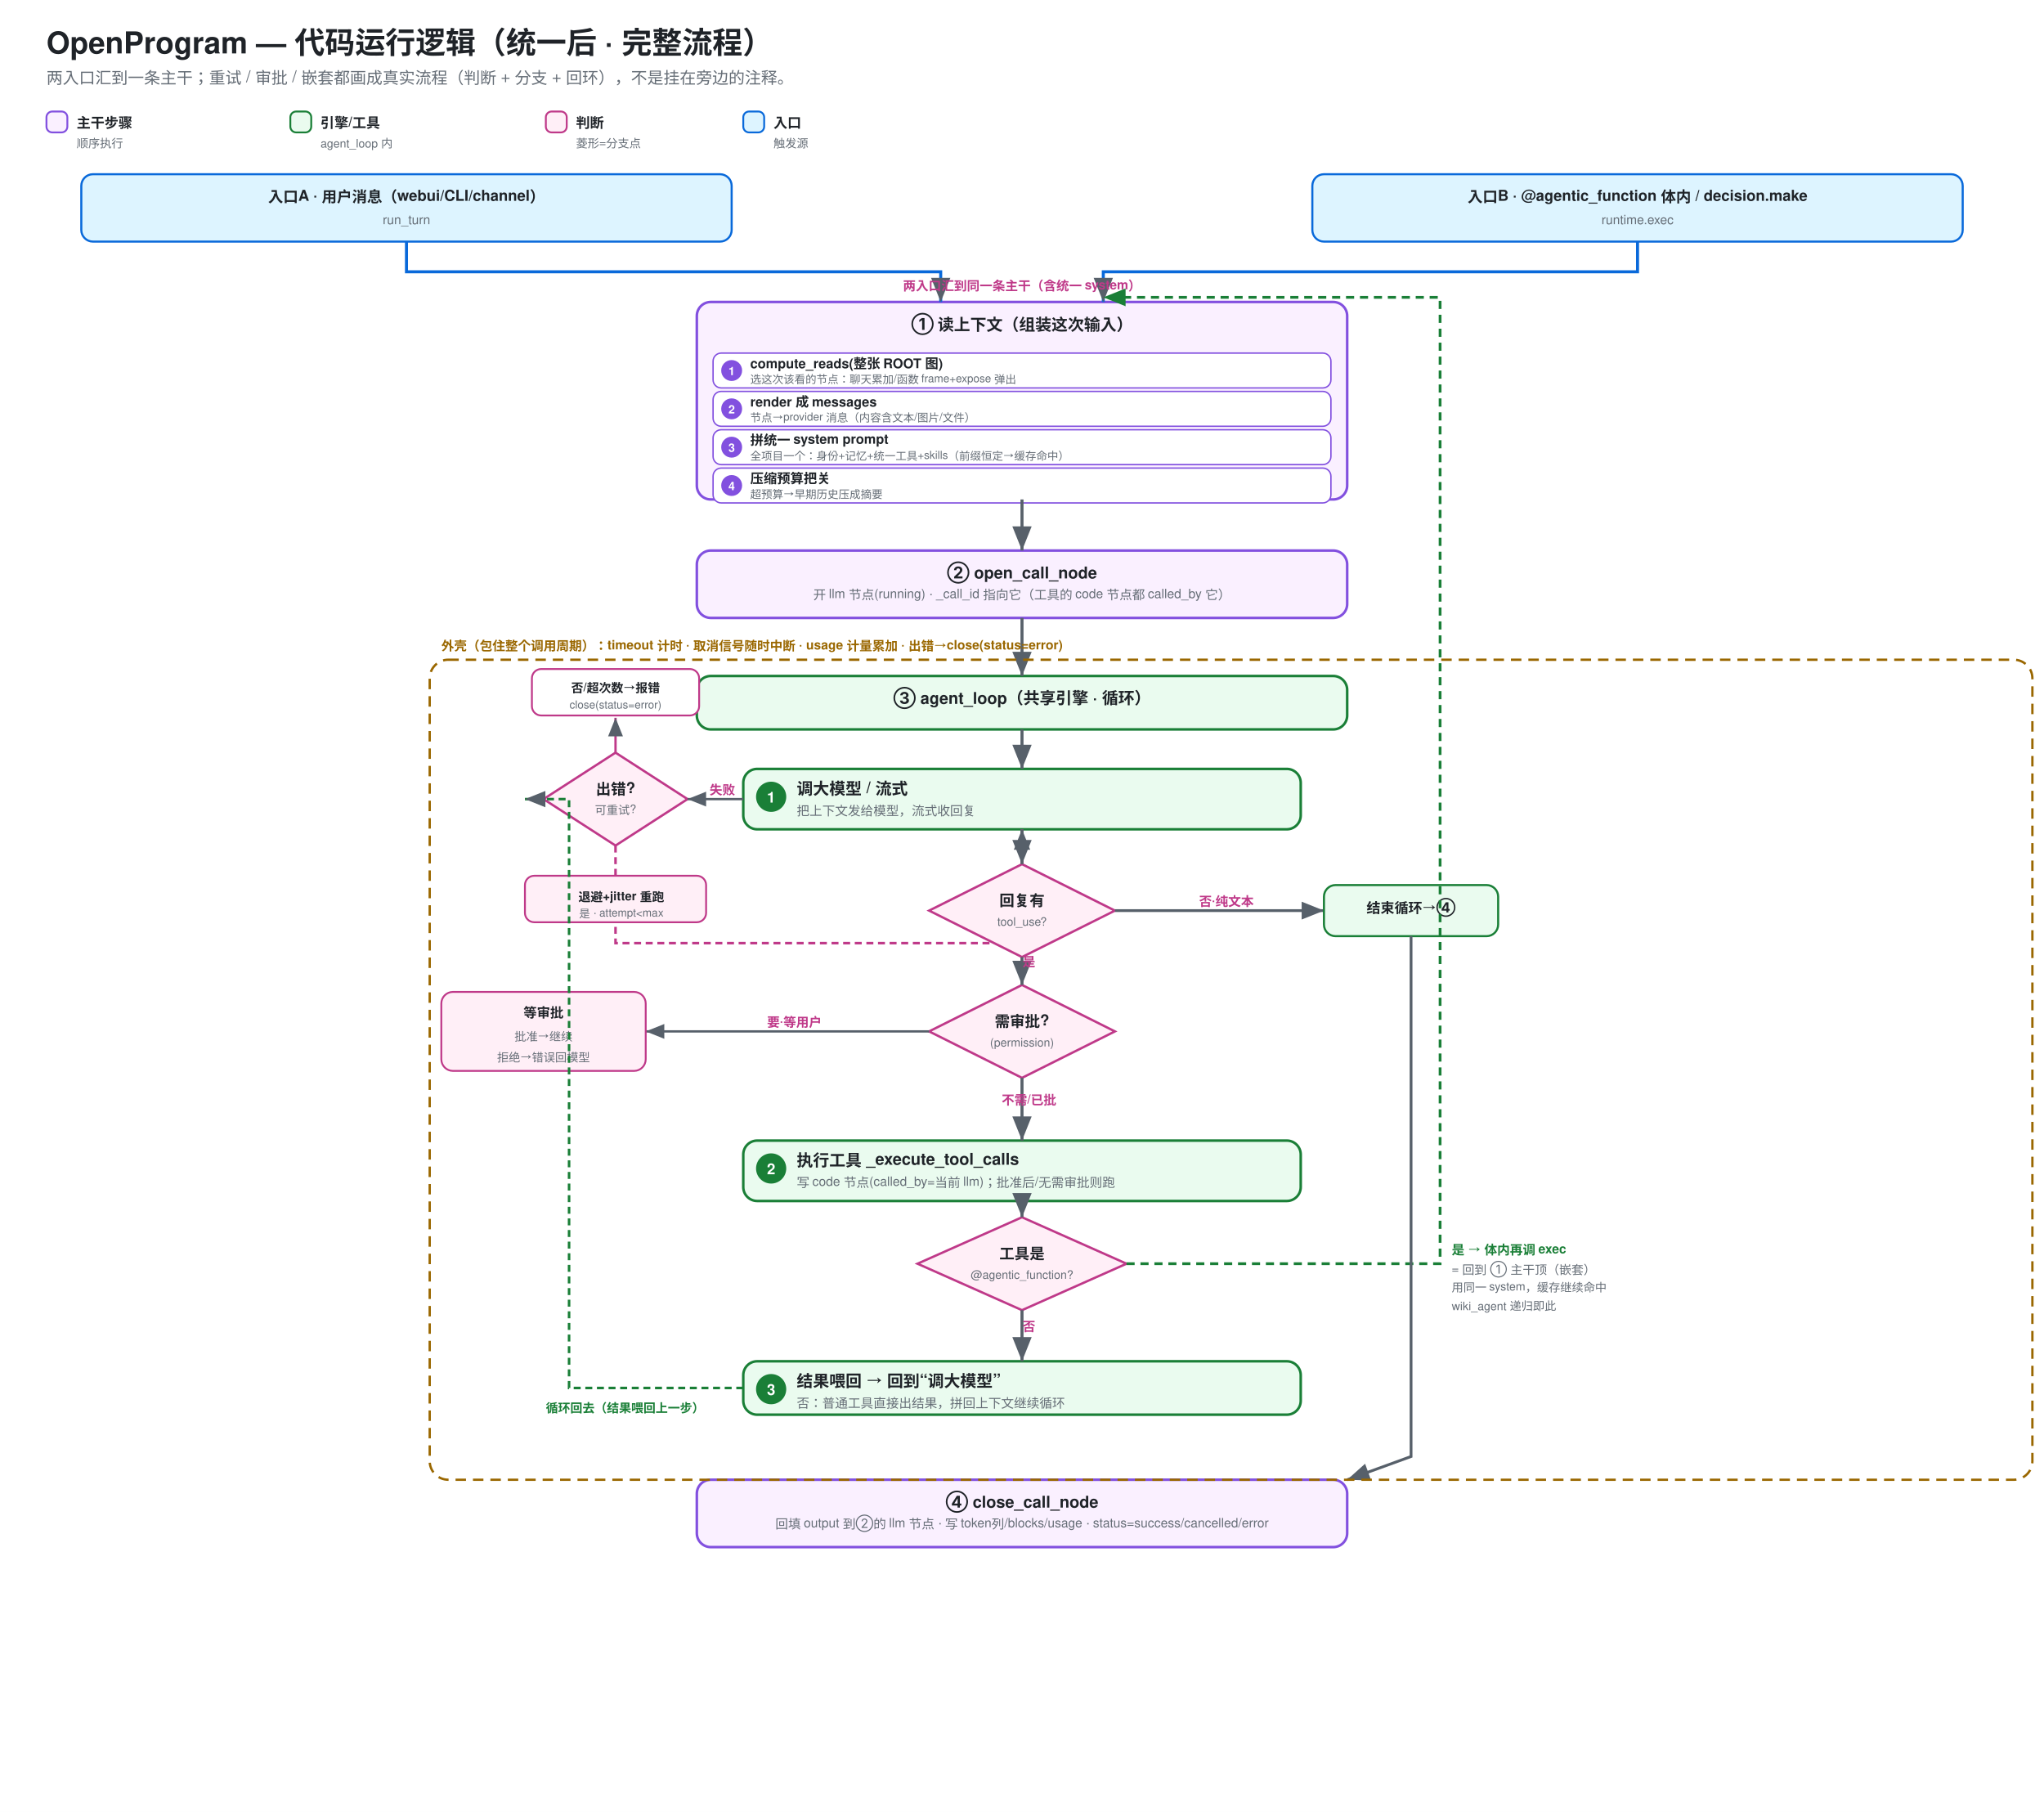
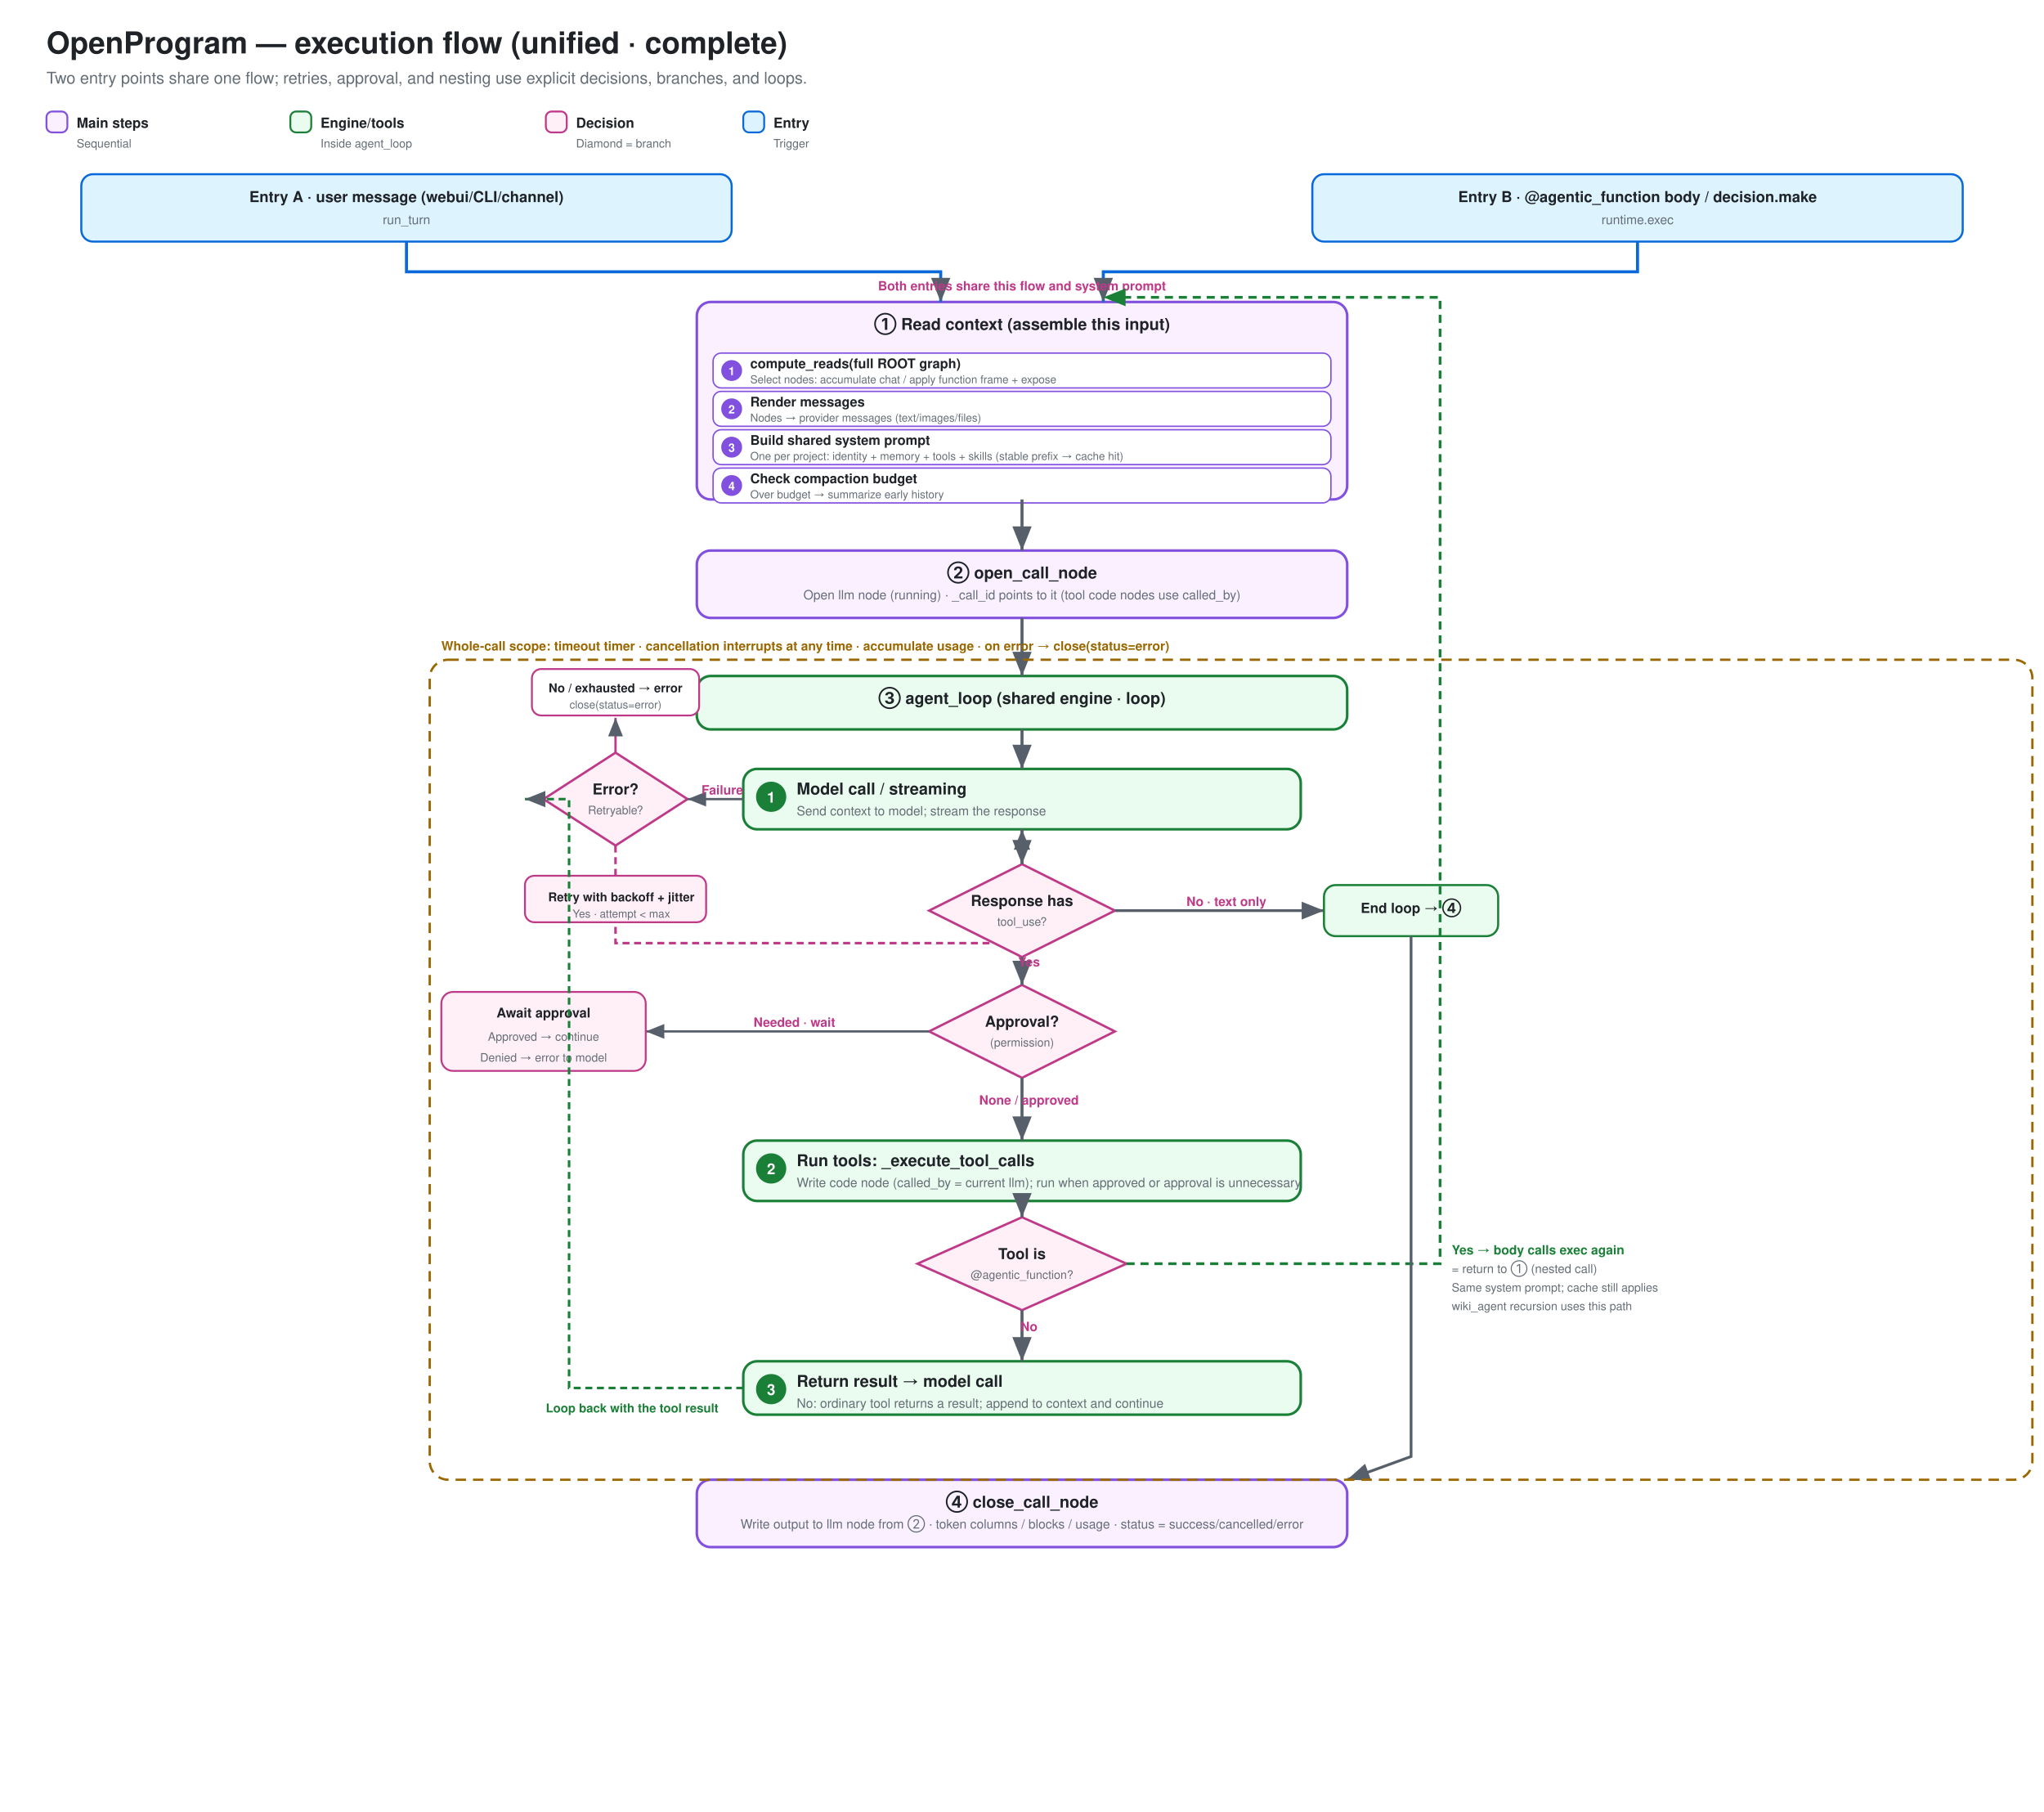
<svg xmlns="http://www.w3.org/2000/svg" width="1760" height="1560" viewBox="0 0 1760 1560">
  <defs>
    <marker id="a" markerWidth="11" markerHeight="11" refX="8" refY="3.2" orient="auto" markerUnits="strokeWidth">
      <path d="M0,0 L8,3.2 L0,6.4 Z" fill="#57606a" />
    </marker>
    <marker id="ag" markerWidth="11" markerHeight="11" refX="8" refY="3.2" orient="auto" markerUnits="strokeWidth">
      <path d="M0,0 L8,3.2 L0,6.4 Z" fill="#1a7f37" />
    </marker>
  </defs>
  <rect x="0" y="0" width="1760" height="1560" rx="0" fill="#ffffff" stroke="#ffffff" stroke-width="0" />
-   <text x="40" y="46" font-family="-apple-system,Segoe UI,Helvetica,Arial,sans-serif" font-size="26" fill="#1f2328" text-anchor="start" font-weight="bold">OpenProgram — 代码运行逻辑（统一后 · 完整流程）</text>
-   <text x="40" y="72" font-family="-apple-system,Segoe UI,Helvetica,Arial,sans-serif" font-size="14" fill="#656d76" text-anchor="start" font-weight="normal">两入口汇到一条主干；重试 / 审批 / 嵌套都画成真实流程（判断 + 分支 + 回环），不是挂在旁边的注释。</text>
+   <text x="40" y="46" font-family="-apple-system,Segoe UI,Helvetica,Arial,sans-serif" font-size="26" fill="#1f2328" text-anchor="start" font-weight="bold">OpenProgram — execution flow (unified · complete)</text>
+   <text x="40" y="72" font-family="-apple-system,Segoe UI,Helvetica,Arial,sans-serif" font-size="14" fill="#656d76" text-anchor="start" font-weight="normal">Two entry points share one flow; retries, approval, and nesting use explicit decisions, branches, and loops.</text>
  <rect x="40" y="96" width="18" height="18" rx="5" fill="#faf0ff" stroke="#8250df" stroke-width="1.6" />
-   <text x="66" y="110" font-family="-apple-system,Segoe UI,Helvetica,Arial,sans-serif" font-size="12" fill="#1f2328" text-anchor="start" font-weight="bold">主干步骤</text>
-   <text x="66" y="127" font-family="-apple-system,Segoe UI,Helvetica,Arial,sans-serif" font-size="10" fill="#656d76" text-anchor="start" font-weight="normal">顺序执行</text>
+   <text x="66" y="110" font-family="-apple-system,Segoe UI,Helvetica,Arial,sans-serif" font-size="12" fill="#1f2328" text-anchor="start" font-weight="bold">Main steps</text>
+   <text x="66" y="127" font-family="-apple-system,Segoe UI,Helvetica,Arial,sans-serif" font-size="10" fill="#656d76" text-anchor="start" font-weight="normal">Sequential</text>
  <rect x="250" y="96" width="18" height="18" rx="5" fill="#eafbef" stroke="#1a7f37" stroke-width="1.6" />
-   <text x="276" y="110" font-family="-apple-system,Segoe UI,Helvetica,Arial,sans-serif" font-size="12" fill="#1f2328" text-anchor="start" font-weight="bold">引擎/工具</text>
-   <text x="276" y="127" font-family="-apple-system,Segoe UI,Helvetica,Arial,sans-serif" font-size="10" fill="#656d76" text-anchor="start" font-weight="normal">agent_loop 内</text>
+   <text x="276" y="110" font-family="-apple-system,Segoe UI,Helvetica,Arial,sans-serif" font-size="12" fill="#1f2328" text-anchor="start" font-weight="bold">Engine/tools</text>
+   <text x="276" y="127" font-family="-apple-system,Segoe UI,Helvetica,Arial,sans-serif" font-size="10" fill="#656d76" text-anchor="start" font-weight="normal">Inside agent_loop</text>
  <rect x="470" y="96" width="18" height="18" rx="5" fill="#ffeff7" stroke="#bf3989" stroke-width="1.6" />
-   <text x="496" y="110" font-family="-apple-system,Segoe UI,Helvetica,Arial,sans-serif" font-size="12" fill="#1f2328" text-anchor="start" font-weight="bold">判断</text>
-   <text x="496" y="127" font-family="-apple-system,Segoe UI,Helvetica,Arial,sans-serif" font-size="10" fill="#656d76" text-anchor="start" font-weight="normal">菱形=分支点</text>
+   <text x="496" y="110" font-family="-apple-system,Segoe UI,Helvetica,Arial,sans-serif" font-size="12" fill="#1f2328" text-anchor="start" font-weight="bold">Decision</text>
+   <text x="496" y="127" font-family="-apple-system,Segoe UI,Helvetica,Arial,sans-serif" font-size="10" fill="#656d76" text-anchor="start" font-weight="normal">Diamond = branch</text>
  <rect x="640" y="96" width="18" height="18" rx="5" fill="#ddf4ff" stroke="#0969da" stroke-width="1.6" />
-   <text x="666" y="110" font-family="-apple-system,Segoe UI,Helvetica,Arial,sans-serif" font-size="12" fill="#1f2328" text-anchor="start" font-weight="bold">入口</text>
-   <text x="666" y="127" font-family="-apple-system,Segoe UI,Helvetica,Arial,sans-serif" font-size="10" fill="#656d76" text-anchor="start" font-weight="normal">触发源</text>
+   <text x="666" y="110" font-family="-apple-system,Segoe UI,Helvetica,Arial,sans-serif" font-size="12" fill="#1f2328" text-anchor="start" font-weight="bold">Entry</text>
+   <text x="666" y="127" font-family="-apple-system,Segoe UI,Helvetica,Arial,sans-serif" font-size="10" fill="#656d76" text-anchor="start" font-weight="normal">Trigger</text>
  <rect x="70" y="150" width="560" height="58" rx="10" fill="#ddf4ff" stroke="#0969da" stroke-width="1.8" />
-   <text x="350.0" y="174" font-family="-apple-system,Segoe UI,Helvetica,Arial,sans-serif" font-size="13" fill="#1f2328" text-anchor="middle" font-weight="bold">入口A · 用户消息（webui/CLI/channel）</text>
+   <text x="350.0" y="174" font-family="-apple-system,Segoe UI,Helvetica,Arial,sans-serif" font-size="13" fill="#1f2328" text-anchor="middle" font-weight="bold">Entry A · user message (webui/CLI/channel)</text>
  <text x="350.0" y="193" font-family="-apple-system,Segoe UI,Helvetica,Arial,sans-serif" font-size="11" fill="#656d76" text-anchor="middle" font-weight="normal">run_turn</text>
  <rect x="1130" y="150" width="560" height="58" rx="10" fill="#ddf4ff" stroke="#0969da" stroke-width="1.8" />
-   <text x="1410.0" y="174" font-family="-apple-system,Segoe UI,Helvetica,Arial,sans-serif" font-size="13" fill="#1f2328" text-anchor="middle" font-weight="bold">入口B · @agentic_function 体内 / decision.make</text>
+   <text x="1410.0" y="174" font-family="-apple-system,Segoe UI,Helvetica,Arial,sans-serif" font-size="13" fill="#1f2328" text-anchor="middle" font-weight="bold">Entry B · @agentic_function body / decision.make</text>
  <text x="1410.0" y="193" font-family="-apple-system,Segoe UI,Helvetica,Arial,sans-serif" font-size="11" fill="#656d76" text-anchor="middle" font-weight="normal">runtime.exec</text>
  <rect x="600.0" y="260" width="560" height="170" rx="12" fill="#faf0ff" stroke="#8250df" stroke-width="2.2" />
-   <text x="880.0" y="284" font-family="-apple-system,Segoe UI,Helvetica,Arial,sans-serif" font-size="14" fill="#1f2328" text-anchor="middle" font-weight="bold">① 读上下文（组装这次输入）</text>
+   <text x="880.0" y="284" font-family="-apple-system,Segoe UI,Helvetica,Arial,sans-serif" font-size="14" fill="#1f2328" text-anchor="middle" font-weight="bold">① Read context (assemble this input)</text>
  <rect x="614.0" y="304" width="532" height="30" rx="7" fill="#fff" stroke="#8250df" stroke-width="1.2" />
  <circle cx="630.0" cy="319" r="9" fill="#8250df" />
  <text x="630.0" y="323" font-family="-apple-system,Segoe UI,Helvetica,Arial,sans-serif" font-size="10" fill="#fff" text-anchor="middle" font-weight="bold">1</text>
-   <text x="646.0" y="317" font-family="-apple-system,Segoe UI,Helvetica,Arial,sans-serif" font-size="11.5" fill="#1f2328" text-anchor="start" font-weight="bold">compute_reads(整张 ROOT 图)</text>
-   <text x="646.0" y="330" font-family="-apple-system,Segoe UI,Helvetica,Arial,sans-serif" font-size="9.5" fill="#656d76" text-anchor="start" font-weight="normal">选这次该看的节点：聊天累加/函数 frame+expose 弹出</text>
+   <text x="646.0" y="317" font-family="-apple-system,Segoe UI,Helvetica,Arial,sans-serif" font-size="11.5" fill="#1f2328" text-anchor="start" font-weight="bold">compute_reads(full ROOT graph)</text>
+   <text x="646.0" y="330" font-family="-apple-system,Segoe UI,Helvetica,Arial,sans-serif" font-size="9.5" fill="#656d76" text-anchor="start" font-weight="normal">Select nodes: accumulate chat / apply function frame + expose</text>
  <rect x="614.0" y="337" width="532" height="30" rx="7" fill="#fff" stroke="#8250df" stroke-width="1.2" />
  <circle cx="630.0" cy="352" r="9" fill="#8250df" />
  <text x="630.0" y="356" font-family="-apple-system,Segoe UI,Helvetica,Arial,sans-serif" font-size="10" fill="#fff" text-anchor="middle" font-weight="bold">2</text>
-   <text x="646.0" y="350" font-family="-apple-system,Segoe UI,Helvetica,Arial,sans-serif" font-size="11.5" fill="#1f2328" text-anchor="start" font-weight="bold">render 成 messages</text>
-   <text x="646.0" y="363" font-family="-apple-system,Segoe UI,Helvetica,Arial,sans-serif" font-size="9.5" fill="#656d76" text-anchor="start" font-weight="normal">节点→provider 消息（内容含文本/图片/文件）</text>
+   <text x="646.0" y="350" font-family="-apple-system,Segoe UI,Helvetica,Arial,sans-serif" font-size="11.5" fill="#1f2328" text-anchor="start" font-weight="bold">Render messages</text>
+   <text x="646.0" y="363" font-family="-apple-system,Segoe UI,Helvetica,Arial,sans-serif" font-size="9.5" fill="#656d76" text-anchor="start" font-weight="normal">Nodes → provider messages (text/images/files)</text>
  <rect x="614.0" y="370" width="532" height="30" rx="7" fill="#fff" stroke="#8250df" stroke-width="1.2" />
  <circle cx="630.0" cy="385" r="9" fill="#8250df" />
  <text x="630.0" y="389" font-family="-apple-system,Segoe UI,Helvetica,Arial,sans-serif" font-size="10" fill="#fff" text-anchor="middle" font-weight="bold">3</text>
-   <text x="646.0" y="383" font-family="-apple-system,Segoe UI,Helvetica,Arial,sans-serif" font-size="11.5" fill="#1f2328" text-anchor="start" font-weight="bold">拼统一 system prompt</text>
-   <text x="646.0" y="396" font-family="-apple-system,Segoe UI,Helvetica,Arial,sans-serif" font-size="9.5" fill="#656d76" text-anchor="start" font-weight="normal">全项目一个：身份+记忆+统一工具+skills（前缀恒定→缓存命中）</text>
+   <text x="646.0" y="383" font-family="-apple-system,Segoe UI,Helvetica,Arial,sans-serif" font-size="11.5" fill="#1f2328" text-anchor="start" font-weight="bold">Build shared system prompt</text>
+   <text x="646.0" y="396" font-family="-apple-system,Segoe UI,Helvetica,Arial,sans-serif" font-size="9.5" fill="#656d76" text-anchor="start" font-weight="normal">One per project: identity + memory + tools + skills (stable prefix → cache hit)</text>
  <rect x="614.0" y="403" width="532" height="30" rx="7" fill="#fff" stroke="#8250df" stroke-width="1.2" />
  <circle cx="630.0" cy="418" r="9" fill="#8250df" />
  <text x="630.0" y="422" font-family="-apple-system,Segoe UI,Helvetica,Arial,sans-serif" font-size="10" fill="#fff" text-anchor="middle" font-weight="bold">4</text>
-   <text x="646.0" y="416" font-family="-apple-system,Segoe UI,Helvetica,Arial,sans-serif" font-size="11.5" fill="#1f2328" text-anchor="start" font-weight="bold">压缩预算把关</text>
-   <text x="646.0" y="429" font-family="-apple-system,Segoe UI,Helvetica,Arial,sans-serif" font-size="9.5" fill="#656d76" text-anchor="start" font-weight="normal">超预算→早期历史压成摘要</text>
+   <text x="646.0" y="416" font-family="-apple-system,Segoe UI,Helvetica,Arial,sans-serif" font-size="11.5" fill="#1f2328" text-anchor="start" font-weight="bold">Check compaction budget</text>
+   <text x="646.0" y="429" font-family="-apple-system,Segoe UI,Helvetica,Arial,sans-serif" font-size="9.5" fill="#656d76" text-anchor="start" font-weight="normal">Over budget → summarize early history</text>
  <path d="M 350.0 208 L 350.0 234.0 L 810.0 234.0 L 810.0 260" stroke="#0969da" stroke-width="2.6" fill="none" marker-end="url(#a)" />
  <path d="M 1410.0 208 L 1410.0 234.0 L 950.0 234.0 L 950.0 260" stroke="#0969da" stroke-width="2.6" fill="none" marker-end="url(#a)" />
-   <text x="880.0" y="250" font-family="-apple-system,Segoe UI,Helvetica,Arial,sans-serif" font-size="11" fill="#bf3989" text-anchor="middle" font-weight="bold">两入口汇到同一条主干（含统一 system）</text>
+   <text x="880.0" y="250" font-family="-apple-system,Segoe UI,Helvetica,Arial,sans-serif" font-size="11" fill="#bf3989" text-anchor="middle" font-weight="bold">Both entries share this flow and system prompt</text>
  <rect x="600.0" y="474" width="560" height="58" rx="12" fill="#faf0ff" stroke="#8250df" stroke-width="2.2" />
  <text x="880.0" y="498" font-family="-apple-system,Segoe UI,Helvetica,Arial,sans-serif" font-size="14" fill="#1f2328" text-anchor="middle" font-weight="bold">② open_call_node</text>
-   <text x="880.0" y="516" font-family="-apple-system,Segoe UI,Helvetica,Arial,sans-serif" font-size="11" fill="#656d76" text-anchor="middle" font-weight="normal">开 llm 节点(running) · _call_id 指向它（工具的 code 节点都 called_by 它）</text>
+   <text x="880.0" y="516" font-family="-apple-system,Segoe UI,Helvetica,Arial,sans-serif" font-size="11" fill="#656d76" text-anchor="middle" font-weight="normal">Open llm node (running) · _call_id points to it (tool code nodes use called_by)</text>
  <path d="M 880.0 430 L 880.0 474" stroke="#57606a" stroke-width="2.6" fill="none" marker-end="url(#a)" />
  <rect x="600.0" y="582" width="560" height="46" rx="12" fill="#eafbef" stroke="#1a7f37" stroke-width="2.2" />
-   <text x="880.0" y="606" font-family="-apple-system,Segoe UI,Helvetica,Arial,sans-serif" font-size="14" fill="#1f2328" text-anchor="middle" font-weight="bold">③ agent_loop（共享引擎 · 循环）</text>
+   <text x="880.0" y="606" font-family="-apple-system,Segoe UI,Helvetica,Arial,sans-serif" font-size="14" fill="#1f2328" text-anchor="middle" font-weight="bold">③ agent_loop (shared engine · loop)</text>
  <path d="M 880.0 532 L 880.0 582" stroke="#57606a" stroke-width="2.6" fill="none" marker-end="url(#a)" />
  <rect x="640.0" y="662" width="480" height="52" rx="12" fill="#eafbef" stroke="#1a7f37" stroke-width="2.2" />
  <circle cx="664.0" cy="686" r="13" fill="#1a7f37" />
  <text x="664.0" y="691" font-family="-apple-system,Segoe UI,Helvetica,Arial,sans-serif" font-size="13" fill="#fff" text-anchor="middle" font-weight="bold">1</text>
-   <text x="686.0" y="684" font-family="-apple-system,Segoe UI,Helvetica,Arial,sans-serif" font-size="14" fill="#1f2328" text-anchor="start" font-weight="bold">调大模型 / 流式</text>
-   <text x="686.0" y="702" font-family="-apple-system,Segoe UI,Helvetica,Arial,sans-serif" font-size="11" fill="#656d76" text-anchor="start" font-weight="normal">把上下文发给模型，流式收回复</text>
+   <text x="686.0" y="684" font-family="-apple-system,Segoe UI,Helvetica,Arial,sans-serif" font-size="14" fill="#1f2328" text-anchor="start" font-weight="bold">Model call / streaming</text>
+   <text x="686.0" y="702" font-family="-apple-system,Segoe UI,Helvetica,Arial,sans-serif" font-size="11" fill="#656d76" text-anchor="start" font-weight="normal">Send context to model; stream the response</text>
  <path d="M 880.0 628 L 880.0 662" stroke="#57606a" stroke-width="2.6" fill="none" marker-end="url(#a)" />
  <polygon points="530.0,648 592.0,688 530.0,728 468.0,688" fill="#ffeff7" stroke="#bf3989" stroke-width="2" />
-   <text x="530.0" y="684" font-family="-apple-system,Segoe UI,Helvetica,Arial,sans-serif" font-size="13" fill="#1f2328" text-anchor="middle" font-weight="bold">出错?</text>
-   <text x="530.0" y="701" font-family="-apple-system,Segoe UI,Helvetica,Arial,sans-serif" font-size="10" fill="#656d76" text-anchor="middle" font-weight="normal">可重试?</text>
+   <text x="530.0" y="684" font-family="-apple-system,Segoe UI,Helvetica,Arial,sans-serif" font-size="13" fill="#1f2328" text-anchor="middle" font-weight="bold">Error?</text>
+   <text x="530.0" y="701" font-family="-apple-system,Segoe UI,Helvetica,Arial,sans-serif" font-size="10" fill="#656d76" text-anchor="middle" font-weight="normal">Retryable?</text>
  <path d="M 640.0 688 L 592.0 688" stroke="#57606a" stroke-width="2" fill="none" marker-end="url(#a)" />
-   <text x="622.0" y="684.0" font-family="-apple-system,Segoe UI,Helvetica,Arial,sans-serif" font-size="11" fill="#bf3989" text-anchor="middle" font-weight="bold">失败</text>
+   <text x="622.0" y="684.0" font-family="-apple-system,Segoe UI,Helvetica,Arial,sans-serif" font-size="11" fill="#bf3989" text-anchor="middle" font-weight="bold">Failure</text>
  <path d="M 530.0 728 L 530.0 812 L 880.0 812 L 880.0 714" stroke="#bf3989" stroke-width="2.2" fill="none" stroke-dasharray="6 4" marker-end="url(#a)" />
  <rect x="452.0" y="754" width="156" height="40" rx="8" fill="#ffeff7" stroke="#bf3989" stroke-width="1.6" />
-   <text x="535.0" y="776" font-family="-apple-system,Segoe UI,Helvetica,Arial,sans-serif" font-size="10.5" fill="#1f2328" text-anchor="middle" font-weight="bold">退避+jitter 重跑</text>
-   <text x="535.0" y="790" font-family="-apple-system,Segoe UI,Helvetica,Arial,sans-serif" font-size="9.5" fill="#656d76" text-anchor="middle" font-weight="normal">是 · attempt&lt;max</text>
+   <text x="535.0" y="776" font-family="-apple-system,Segoe UI,Helvetica,Arial,sans-serif" font-size="10.5" fill="#1f2328" text-anchor="middle" font-weight="bold">Retry with backoff + jitter</text>
+   <text x="535.0" y="790" font-family="-apple-system,Segoe UI,Helvetica,Arial,sans-serif" font-size="9.5" fill="#656d76" text-anchor="middle" font-weight="normal">Yes · attempt &lt; max</text>
  <path d="M 530.0 648 L 530.0 618" stroke="#bf3989" stroke-width="2" fill="none" marker-end="url(#a)" />
  <rect x="458.0" y="576" width="144" height="40" rx="8" fill="#fff" stroke="#bf3989" stroke-width="1.6" />
-   <text x="530.0" y="596" font-family="-apple-system,Segoe UI,Helvetica,Arial,sans-serif" font-size="10.5" fill="#1f2328" text-anchor="middle" font-weight="bold">否/超次数→报错</text>
+   <text x="530.0" y="596" font-family="-apple-system,Segoe UI,Helvetica,Arial,sans-serif" font-size="10.5" fill="#1f2328" text-anchor="middle" font-weight="bold">No / exhausted → error</text>
  <text x="530.0" y="610" font-family="-apple-system,Segoe UI,Helvetica,Arial,sans-serif" font-size="9.5" fill="#656d76" text-anchor="middle" font-weight="normal">close(status=error)</text>
  <polygon points="880.0,744 960.0,784 880.0,824 800.0,784" fill="#ffeff7" stroke="#bf3989" stroke-width="2" />
-   <text x="880.0" y="780" font-family="-apple-system,Segoe UI,Helvetica,Arial,sans-serif" font-size="13" fill="#1f2328" text-anchor="middle" font-weight="bold">回复有</text>
+   <text x="880.0" y="780" font-family="-apple-system,Segoe UI,Helvetica,Arial,sans-serif" font-size="13" fill="#1f2328" text-anchor="middle" font-weight="bold">Response has</text>
  <text x="880.0" y="797" font-family="-apple-system,Segoe UI,Helvetica,Arial,sans-serif" font-size="10" fill="#656d76" text-anchor="middle" font-weight="normal">tool_use?</text>
  <path d="M 880.0 714 L 880.0 744" stroke="#57606a" stroke-width="2.6" fill="none" marker-end="url(#a)" />
  <path d="M 960.0 784 L 1140.0 784" stroke="#57606a" stroke-width="2.4" fill="none" marker-end="url(#a)" />
-   <text x="1056.0" y="780.0" font-family="-apple-system,Segoe UI,Helvetica,Arial,sans-serif" font-size="11" fill="#bf3989" text-anchor="middle" font-weight="bold">否·纯文本</text>
+   <text x="1056.0" y="780.0" font-family="-apple-system,Segoe UI,Helvetica,Arial,sans-serif" font-size="11" fill="#bf3989" text-anchor="middle" font-weight="bold">No · text only</text>
  <rect x="1140.0" y="762" width="150" height="44" rx="10" fill="#eafbef" stroke="#1a7f37" stroke-width="1.8" />
-   <text x="1215.0" y="786" font-family="-apple-system,Segoe UI,Helvetica,Arial,sans-serif" font-size="12" fill="#1f2328" text-anchor="middle" font-weight="bold">结束循环→④</text>
+   <text x="1215.0" y="786" font-family="-apple-system,Segoe UI,Helvetica,Arial,sans-serif" font-size="12" fill="#1f2328" text-anchor="middle" font-weight="bold">End loop → ④</text>
  <polygon points="880.0,848 960.0,888 880.0,928 800.0,888" fill="#ffeff7" stroke="#bf3989" stroke-width="2" />
-   <text x="880.0" y="884" font-family="-apple-system,Segoe UI,Helvetica,Arial,sans-serif" font-size="13" fill="#1f2328" text-anchor="middle" font-weight="bold">需审批?</text>
+   <text x="880.0" y="884" font-family="-apple-system,Segoe UI,Helvetica,Arial,sans-serif" font-size="13" fill="#1f2328" text-anchor="middle" font-weight="bold">Approval?</text>
  <text x="880.0" y="901" font-family="-apple-system,Segoe UI,Helvetica,Arial,sans-serif" font-size="10" fill="#656d76" text-anchor="middle" font-weight="normal">(permission)</text>
  <path d="M 880.0 824 L 880.0 848" stroke="#57606a" stroke-width="2.6" fill="none" marker-end="url(#a)" />
-   <text x="886.0" y="832.0" font-family="-apple-system,Segoe UI,Helvetica,Arial,sans-serif" font-size="11" fill="#bf3989" text-anchor="middle" font-weight="bold">是</text>
+   <text x="886.0" y="832.0" font-family="-apple-system,Segoe UI,Helvetica,Arial,sans-serif" font-size="11" fill="#bf3989" text-anchor="middle" font-weight="bold">Yes</text>
  <path d="M 800.0 888 L 556.0 888" stroke="#57606a" stroke-width="2" fill="none" marker-end="url(#a)" />
-   <text x="684.0" y="884.0" font-family="-apple-system,Segoe UI,Helvetica,Arial,sans-serif" font-size="11" fill="#bf3989" text-anchor="middle" font-weight="bold">要·等用户</text>
+   <text x="684.0" y="884.0" font-family="-apple-system,Segoe UI,Helvetica,Arial,sans-serif" font-size="11" fill="#bf3989" text-anchor="middle" font-weight="bold">Needed · wait</text>
  <rect x="380.0" y="854" width="176" height="68" rx="10" fill="#ffeff7" stroke="#bf3989" stroke-width="1.6" />
-   <text x="468.0" y="876" font-family="-apple-system,Segoe UI,Helvetica,Arial,sans-serif" font-size="11.5" fill="#1f2328" text-anchor="middle" font-weight="bold">等审批</text>
-   <text x="468.0" y="896" font-family="-apple-system,Segoe UI,Helvetica,Arial,sans-serif" font-size="10" fill="#656d76" text-anchor="middle" font-weight="normal">批准→继续</text>
-   <text x="468.0" y="914" font-family="-apple-system,Segoe UI,Helvetica,Arial,sans-serif" font-size="10" fill="#656d76" text-anchor="middle" font-weight="normal">拒绝→错误回模型</text>
+   <text x="468.0" y="876" font-family="-apple-system,Segoe UI,Helvetica,Arial,sans-serif" font-size="11.5" fill="#1f2328" text-anchor="middle" font-weight="bold">Await approval</text>
+   <text x="468.0" y="896" font-family="-apple-system,Segoe UI,Helvetica,Arial,sans-serif" font-size="10" fill="#656d76" text-anchor="middle" font-weight="normal">Approved → continue</text>
+   <text x="468.0" y="914" font-family="-apple-system,Segoe UI,Helvetica,Arial,sans-serif" font-size="10" fill="#656d76" text-anchor="middle" font-weight="normal">Denied → error to model</text>
  <rect x="640.0" y="982" width="480" height="52" rx="12" fill="#eafbef" stroke="#1a7f37" stroke-width="2.2" />
  <circle cx="664.0" cy="1006" r="13" fill="#1a7f37" />
  <text x="664.0" y="1011" font-family="-apple-system,Segoe UI,Helvetica,Arial,sans-serif" font-size="13" fill="#fff" text-anchor="middle" font-weight="bold">2</text>
-   <text x="686.0" y="1004" font-family="-apple-system,Segoe UI,Helvetica,Arial,sans-serif" font-size="14" fill="#1f2328" text-anchor="start" font-weight="bold">执行工具 _execute_tool_calls</text>
-   <text x="686.0" y="1022" font-family="-apple-system,Segoe UI,Helvetica,Arial,sans-serif" font-size="11" fill="#656d76" text-anchor="start" font-weight="normal">写 code 节点(called_by=当前 llm)；批准后/无需审批则跑</text>
+   <text x="686.0" y="1004" font-family="-apple-system,Segoe UI,Helvetica,Arial,sans-serif" font-size="14" fill="#1f2328" text-anchor="start" font-weight="bold">Run tools: _execute_tool_calls</text>
+   <text x="686.0" y="1022" font-family="-apple-system,Segoe UI,Helvetica,Arial,sans-serif" font-size="11" fill="#656d76" text-anchor="start" font-weight="normal">Write code node (called_by = current llm); run when approved or approval is unnecessary</text>
  <path d="M 880.0 928 L 880.0 982" stroke="#57606a" stroke-width="2.6" fill="none" marker-end="url(#a)" />
-   <text x="886.0" y="951.0" font-family="-apple-system,Segoe UI,Helvetica,Arial,sans-serif" font-size="11" fill="#bf3989" text-anchor="middle" font-weight="bold">不需/已批</text>
+   <text x="886.0" y="951.0" font-family="-apple-system,Segoe UI,Helvetica,Arial,sans-serif" font-size="11" fill="#bf3989" text-anchor="middle" font-weight="bold">None / approved</text>
  <polygon points="880.0,1048 970.0,1088 880.0,1128 790.0,1088" fill="#ffeff7" stroke="#bf3989" stroke-width="2" />
-   <text x="880.0" y="1084" font-family="-apple-system,Segoe UI,Helvetica,Arial,sans-serif" font-size="13" fill="#1f2328" text-anchor="middle" font-weight="bold">工具是</text>
+   <text x="880.0" y="1084" font-family="-apple-system,Segoe UI,Helvetica,Arial,sans-serif" font-size="13" fill="#1f2328" text-anchor="middle" font-weight="bold">Tool is</text>
  <text x="880.0" y="1101" font-family="-apple-system,Segoe UI,Helvetica,Arial,sans-serif" font-size="10" fill="#656d76" text-anchor="middle" font-weight="normal">@agentic_function?</text>
  <path d="M 880.0 1034 L 880.0 1048" stroke="#57606a" stroke-width="2.6" fill="none" marker-end="url(#a)" />
  <path d="M 970.0 1088 L 1240.0 1088 L 1240.0 256 L 950.0 256" stroke="#1a7f37" stroke-width="2.4" fill="none" stroke-dasharray="7 5" marker-end="url(#ag)" />
-   <text x="1250.0" y="1080" font-family="-apple-system,Segoe UI,Helvetica,Arial,sans-serif" font-size="11" fill="#1a7f37" text-anchor="start" font-weight="bold">是 → 体内再调 exec</text>
-   <text x="1250.0" y="1096" font-family="-apple-system,Segoe UI,Helvetica,Arial,sans-serif" font-size="10.5" fill="#656d76" text-anchor="start" font-weight="normal">= 回到 ① 主干顶（嵌套）</text>
-   <text x="1250.0" y="1112" font-family="-apple-system,Segoe UI,Helvetica,Arial,sans-serif" font-size="10" fill="#656d76" text-anchor="start" font-weight="normal">用同一 system，缓存继续命中</text>
-   <text x="1250.0" y="1128" font-family="-apple-system,Segoe UI,Helvetica,Arial,sans-serif" font-size="10" fill="#656d76" text-anchor="start" font-weight="normal">wiki_agent 递归即此</text>
+   <text x="1250.0" y="1080" font-family="-apple-system,Segoe UI,Helvetica,Arial,sans-serif" font-size="11" fill="#1a7f37" text-anchor="start" font-weight="bold">Yes → body calls exec again</text>
+   <text x="1250.0" y="1096" font-family="-apple-system,Segoe UI,Helvetica,Arial,sans-serif" font-size="10.5" fill="#656d76" text-anchor="start" font-weight="normal">= return to ① (nested call)</text>
+   <text x="1250.0" y="1112" font-family="-apple-system,Segoe UI,Helvetica,Arial,sans-serif" font-size="10" fill="#656d76" text-anchor="start" font-weight="normal">Same system prompt; cache still applies</text>
+   <text x="1250.0" y="1128" font-family="-apple-system,Segoe UI,Helvetica,Arial,sans-serif" font-size="10" fill="#656d76" text-anchor="start" font-weight="normal">wiki_agent recursion uses this path</text>
  <rect x="640.0" y="1172" width="480" height="46" rx="12" fill="#eafbef" stroke="#1a7f37" stroke-width="2.2" />
  <circle cx="664.0" cy="1196" r="13" fill="#1a7f37" />
  <text x="664.0" y="1201" font-family="-apple-system,Segoe UI,Helvetica,Arial,sans-serif" font-size="13" fill="#fff" text-anchor="middle" font-weight="bold">3</text>
-   <text x="686.0" y="1194" font-family="-apple-system,Segoe UI,Helvetica,Arial,sans-serif" font-size="14" fill="#1f2328" text-anchor="start" font-weight="bold">结果喂回 → 回到“调大模型”</text>
-   <text x="686.0" y="1212" font-family="-apple-system,Segoe UI,Helvetica,Arial,sans-serif" font-size="11" fill="#656d76" text-anchor="start" font-weight="normal">否：普通工具直接出结果，拼回上下文继续循环</text>
+   <text x="686.0" y="1194" font-family="-apple-system,Segoe UI,Helvetica,Arial,sans-serif" font-size="14" fill="#1f2328" text-anchor="start" font-weight="bold">Return result → model call</text>
+   <text x="686.0" y="1212" font-family="-apple-system,Segoe UI,Helvetica,Arial,sans-serif" font-size="11" fill="#656d76" text-anchor="start" font-weight="normal">No: ordinary tool returns a result; append to context and continue</text>
  <path d="M 880.0 1128 L 880.0 1172" stroke="#57606a" stroke-width="2.6" fill="none" marker-end="url(#a)" />
-   <text x="886.0" y="1146.0" font-family="-apple-system,Segoe UI,Helvetica,Arial,sans-serif" font-size="11" fill="#bf3989" text-anchor="middle" font-weight="bold">否</text>
+   <text x="886.0" y="1146.0" font-family="-apple-system,Segoe UI,Helvetica,Arial,sans-serif" font-size="11" fill="#bf3989" text-anchor="middle" font-weight="bold">No</text>
  <path d="M 640.0 1195 L 490.0 1195 L 490.0 688 L 452.0 688" stroke="#1a7f37" stroke-width="2.2" fill="none" stroke-dasharray="6 4" marker-end="url(#a)" />
-   <text x="470.0" y="1216" font-family="-apple-system,Segoe UI,Helvetica,Arial,sans-serif" font-size="10.5" fill="#1a7f37" text-anchor="start" font-weight="bold">循环回去（结果喂回上一步）</text>
+   <text x="470.0" y="1216" font-family="-apple-system,Segoe UI,Helvetica,Arial,sans-serif" font-size="10.5" fill="#1a7f37" text-anchor="start" font-weight="bold">Loop back with the tool result</text>
  <rect x="600.0" y="1274" width="560" height="58" rx="12" fill="#faf0ff" stroke="#8250df" stroke-width="2.2" />
  <text x="880.0" y="1298" font-family="-apple-system,Segoe UI,Helvetica,Arial,sans-serif" font-size="14" fill="#1f2328" text-anchor="middle" font-weight="bold">④ close_call_node</text>
-   <text x="880.0" y="1316" font-family="-apple-system,Segoe UI,Helvetica,Arial,sans-serif" font-size="11" fill="#656d76" text-anchor="middle" font-weight="normal">回填 output 到②的 llm 节点 · 写 token列/blocks/usage · status=success/cancelled/error</text>
+   <text x="880.0" y="1316" font-family="-apple-system,Segoe UI,Helvetica,Arial,sans-serif" font-size="11" fill="#656d76" text-anchor="middle" font-weight="normal">Write output to llm node from ② · token columns / blocks / usage · status = success/cancelled/error</text>
  <path d="M 1215.0 806 L 1215.0 1254 L 1160.0 1274" stroke="#57606a" stroke-width="2.4" fill="none" marker-end="url(#a)" />
  <rect x="370.0" y="568" width="1380.0" height="706" rx="16" fill="none" stroke="#9a6700" stroke-width="2" stroke-dasharray="9 6" />
-   <text x="380.0" y="560" font-family="-apple-system,Segoe UI,Helvetica,Arial,sans-serif" font-size="11" fill="#9a6700" text-anchor="start" font-weight="bold">外壳（包住整个调用周期）：timeout 计时 · 取消信号随时中断 · usage 计量累加 · 出错→close(status=error)</text>
+   <text x="380.0" y="560" font-family="-apple-system,Segoe UI,Helvetica,Arial,sans-serif" font-size="11" fill="#9a6700" text-anchor="start" font-weight="bold">Whole-call scope: timeout timer · cancellation interrupts at any time · accumulate usage · on error → close(status=error)</text>
</svg>
